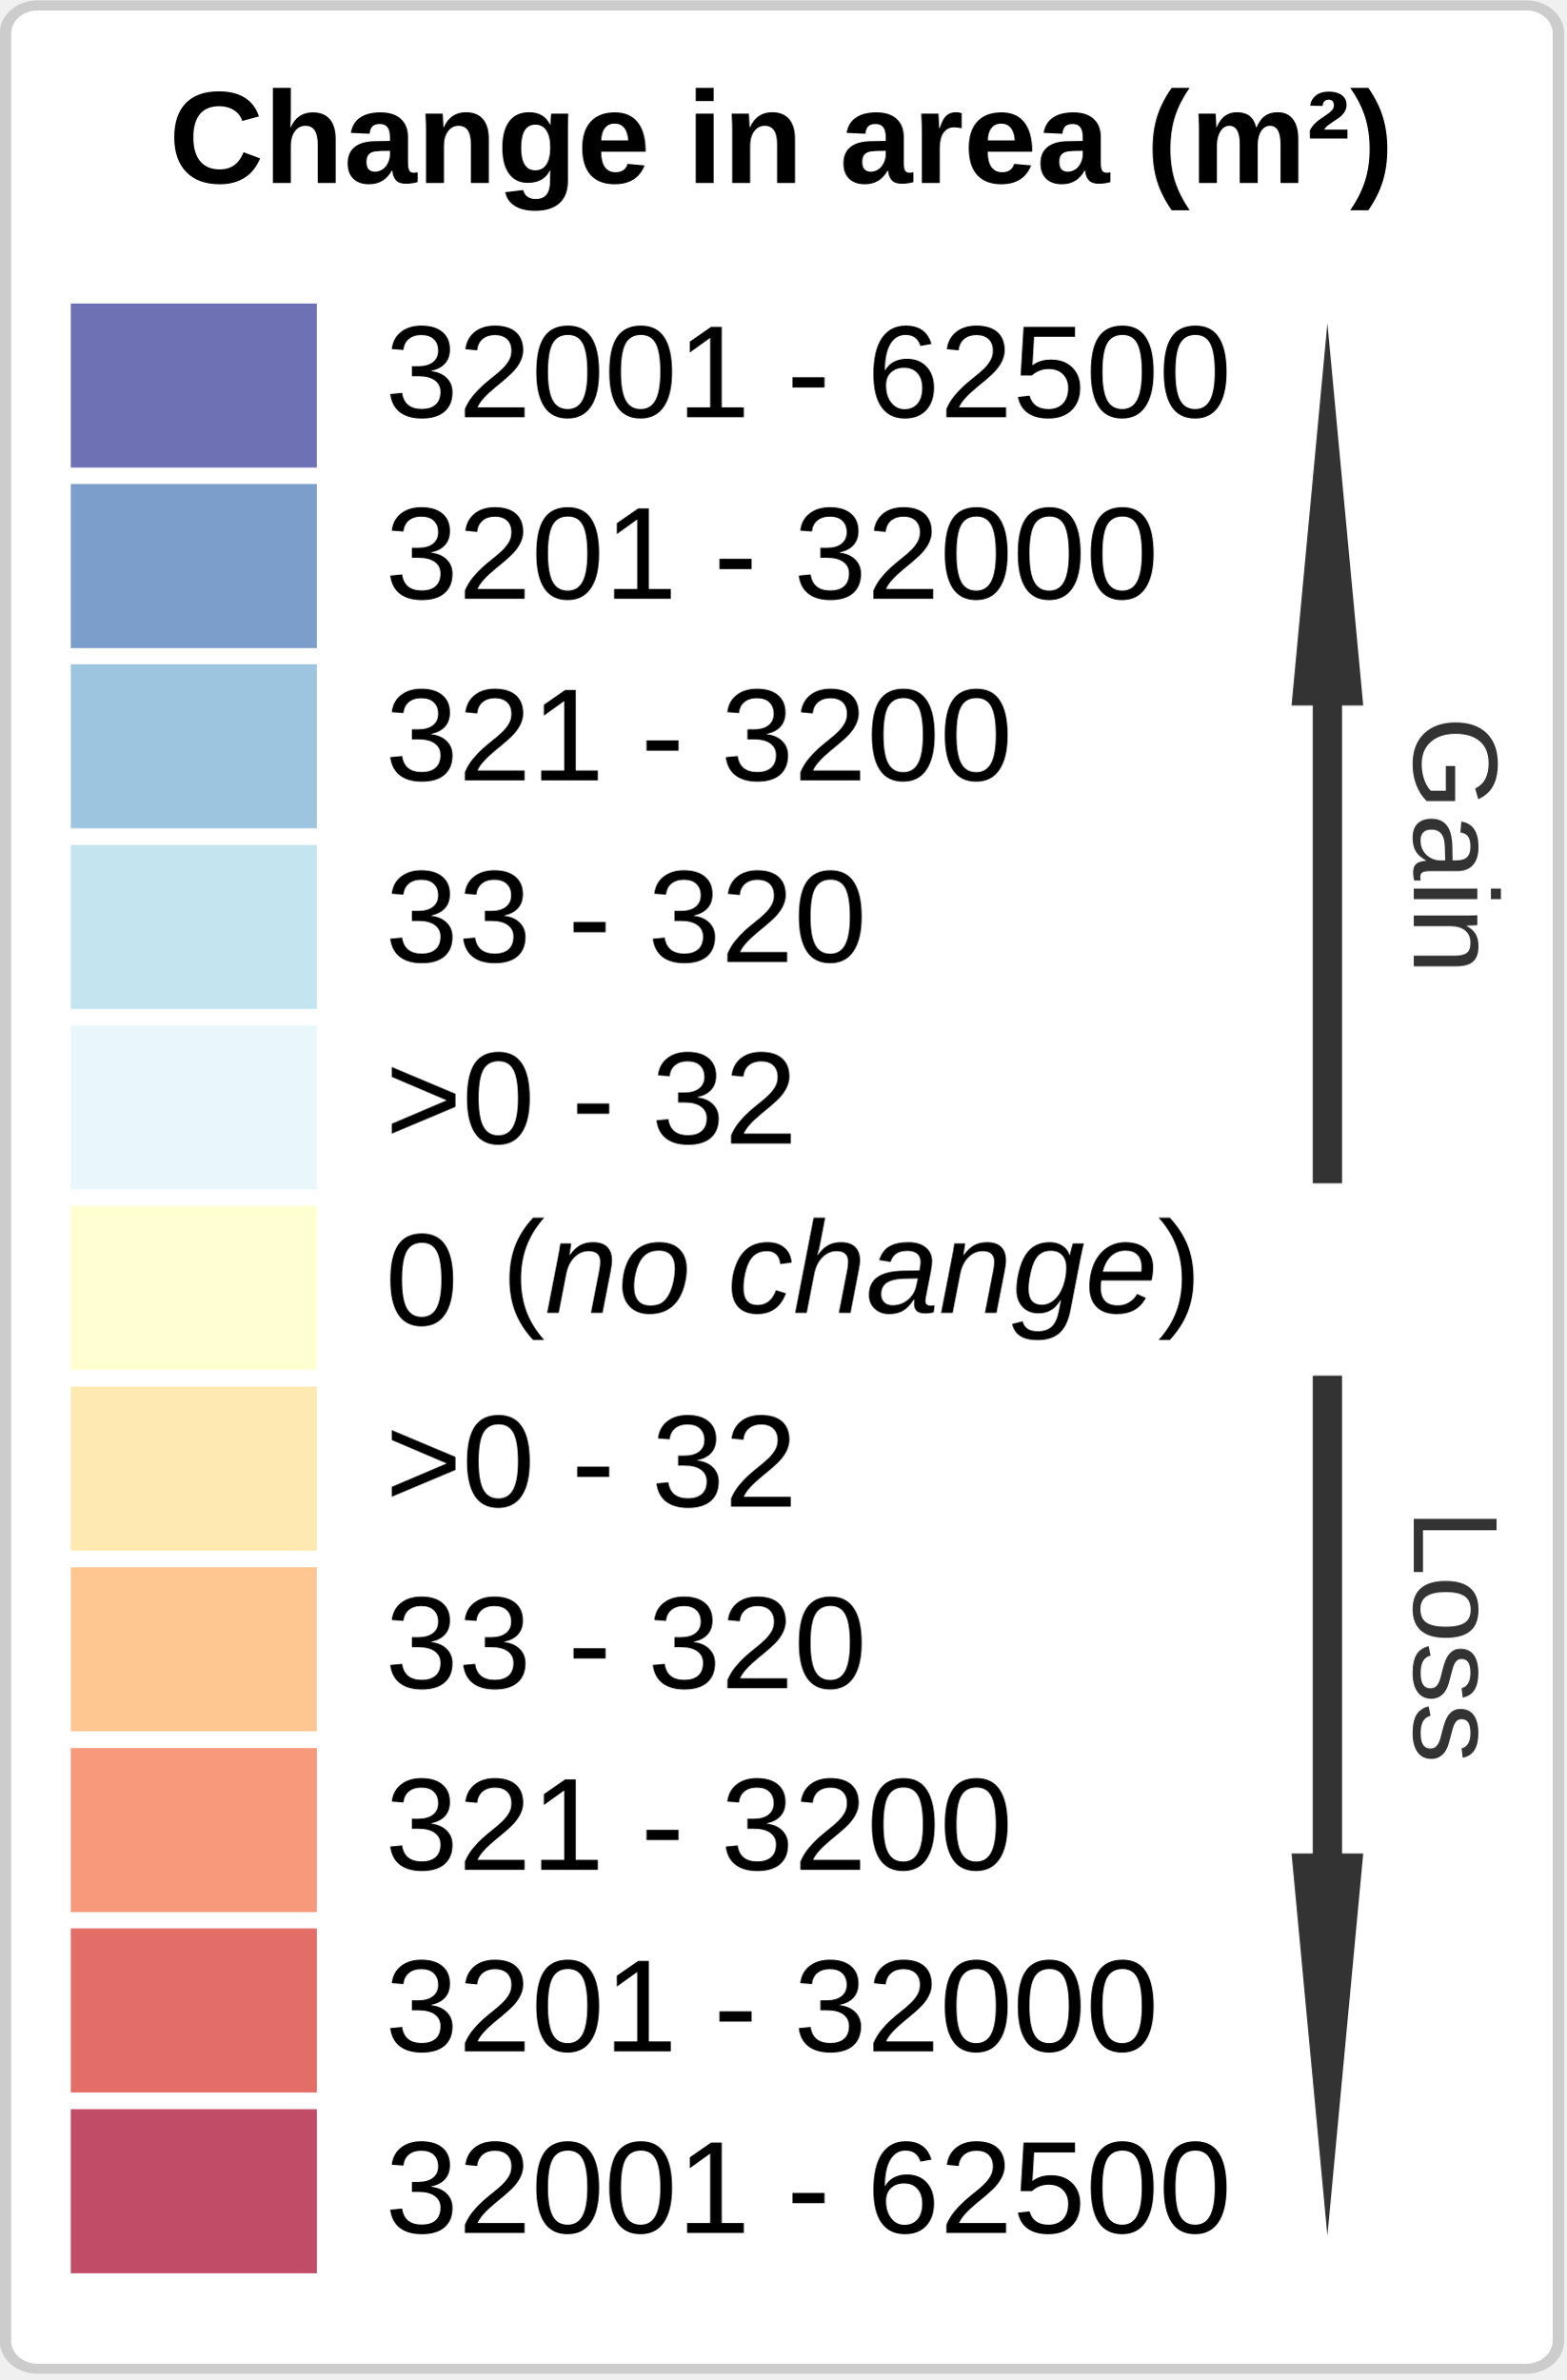
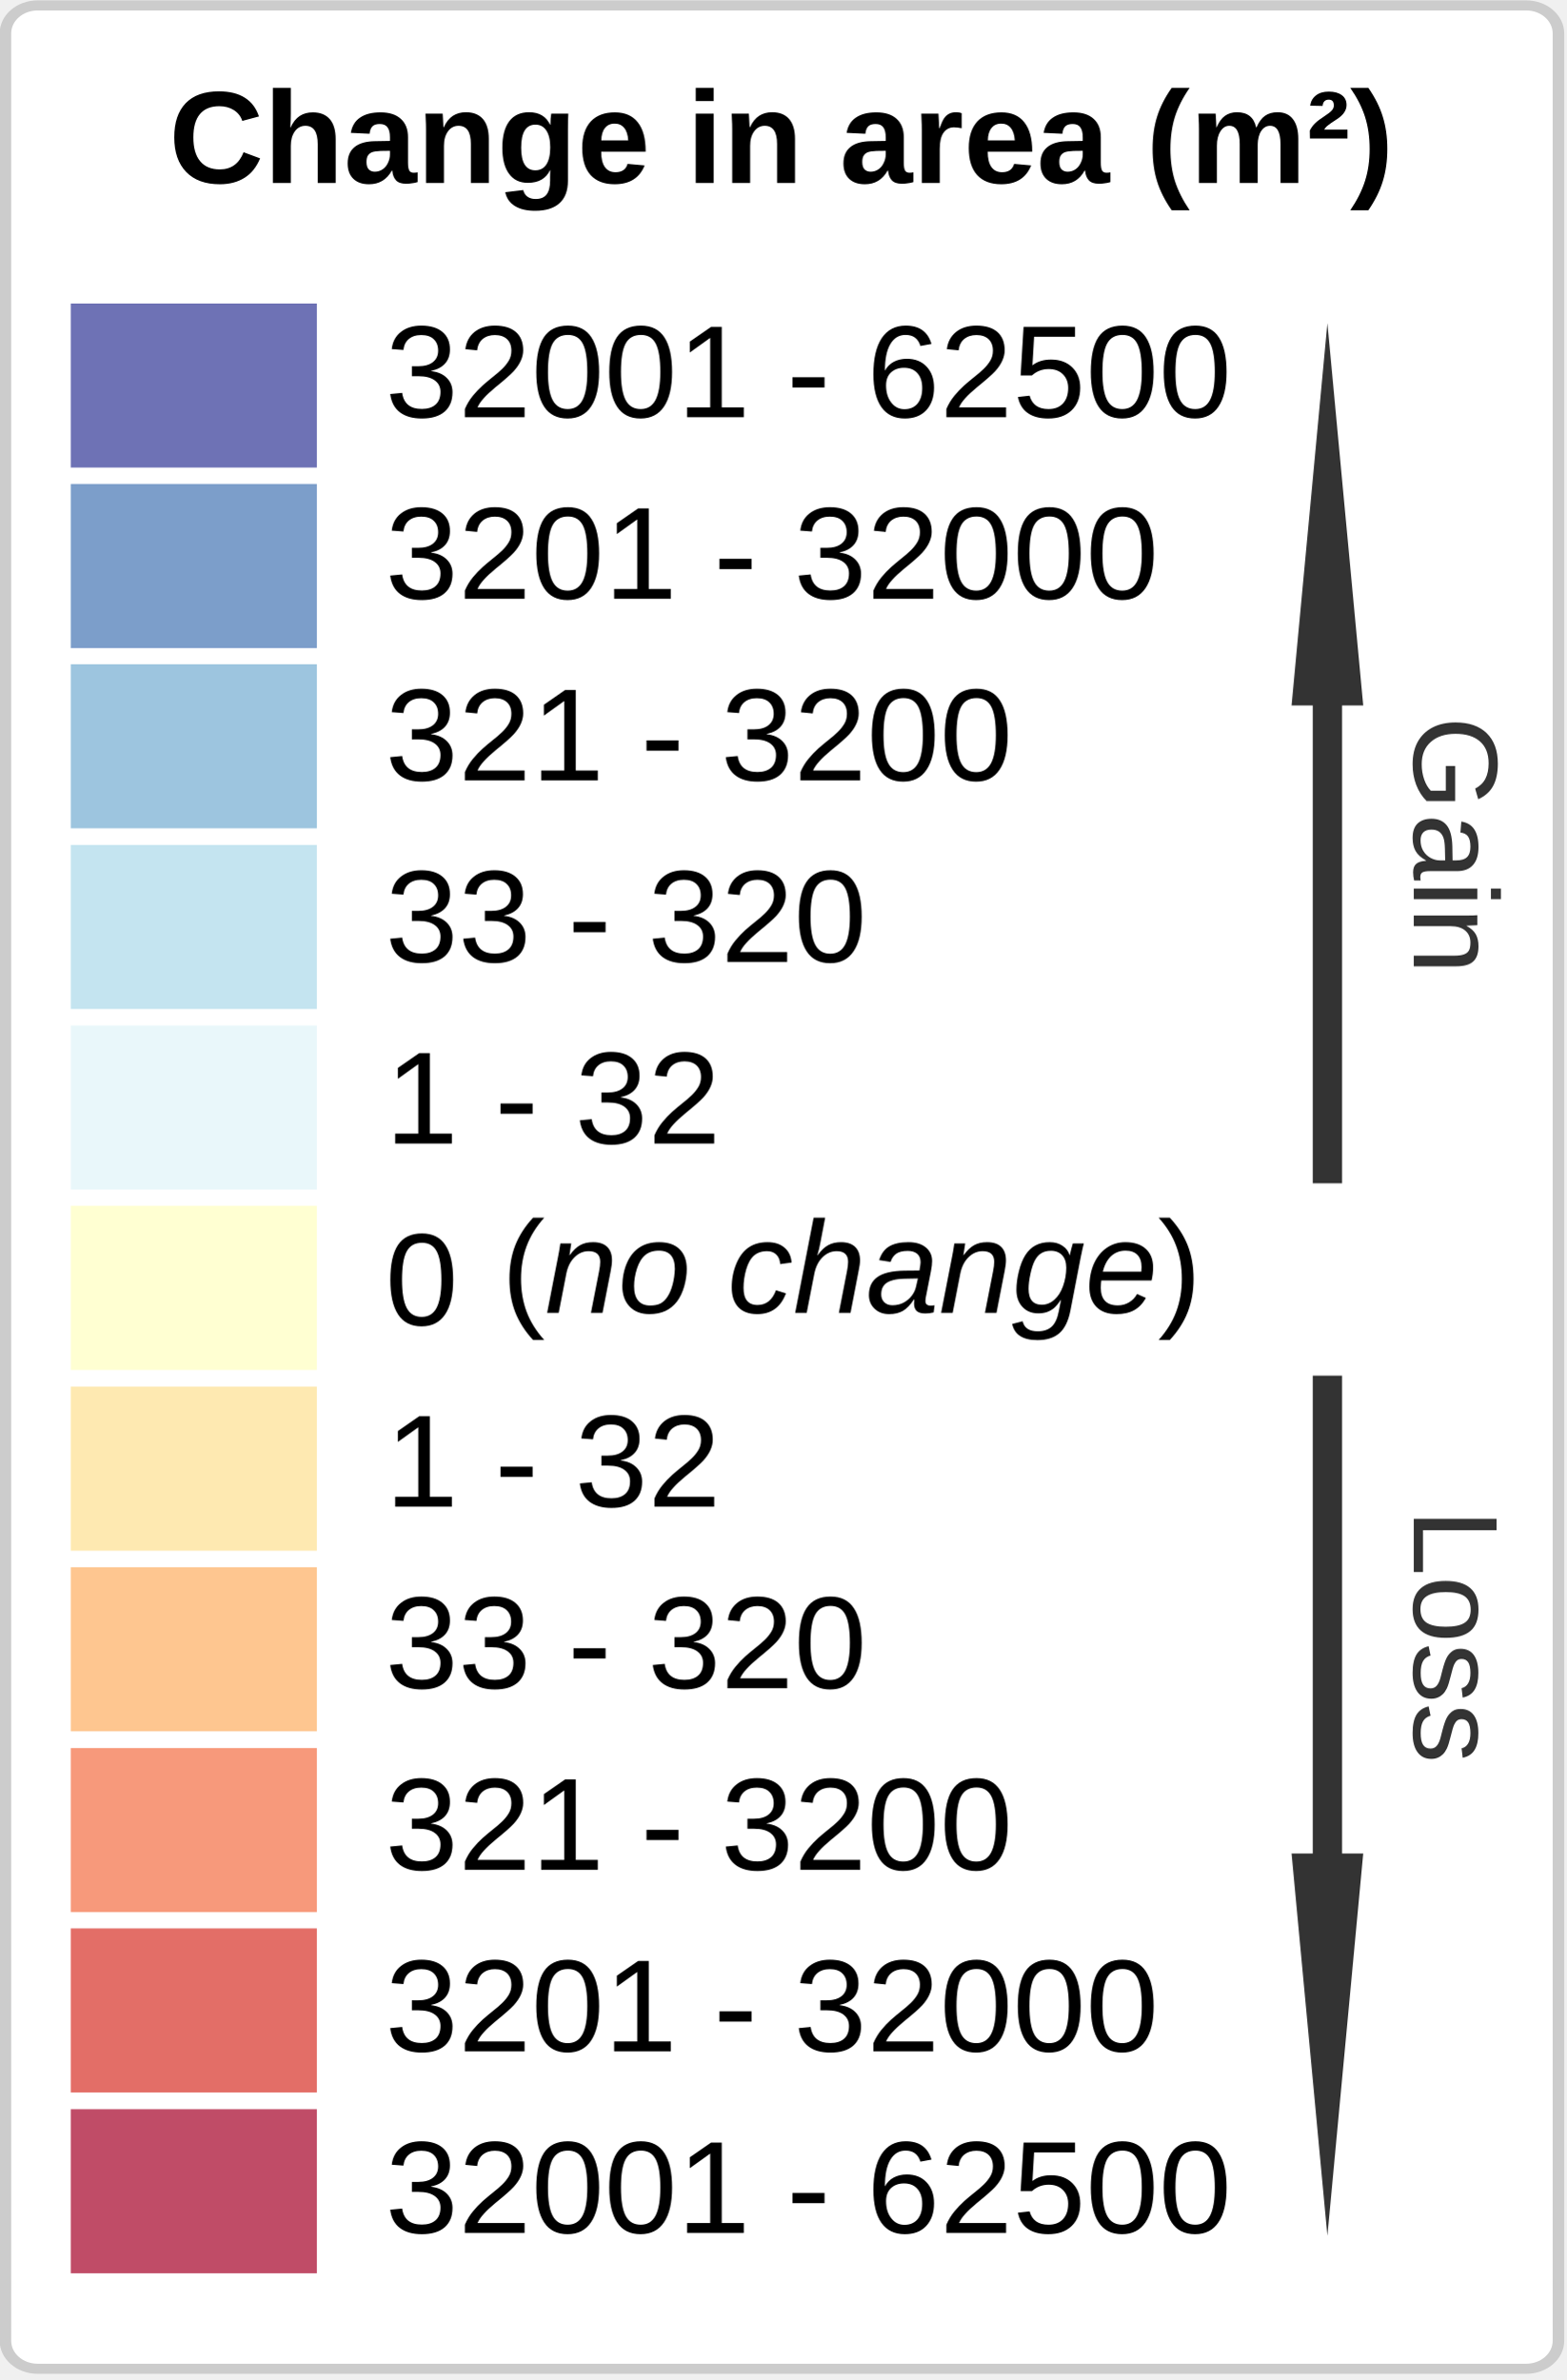
<svg xmlns="http://www.w3.org/2000/svg" width="100%" height="100%" viewBox="0 0 191 290" version="1.1" xml:space="preserve" style="fill-rule:evenodd;clip-rule:evenodd;stroke-linecap:round;stroke-linejoin:round;stroke-miterlimit:1.5;">
  <g transform="matrix(1.0334,0,0,0.903175,0.374704,0.0195705)">
    <path d="M183.507,4.491C183.507,2.403 181.804,0.709 179.707,0.709L4.076,0.709C1.978,0.709 0.276,2.403 0.276,4.491L0.276,315.899C0.276,317.986 1.978,319.681 4.076,319.681L179.707,319.681C181.804,319.681 183.507,317.986 183.507,315.899L183.507,4.491Z" style="fill:white;stroke:rgb(204,204,204);stroke-width:1.36px;" />
  </g>
  <g transform="matrix(1,0,0,1,-1.09346,19.5826)">
    <g opacity="0.7">
      <g transform="matrix(1.11969,0,0,0.969089,-3.59326,5.83351)">
        <rect x="11.892" y="11.948" width="26.793" height="20.638" style="fill:rgb(49,54,149);" />
      </g>
      <g transform="matrix(1.11969,0,0,0.969089,-3.59326,49.8097)">
        <rect x="11.892" y="11.948" width="26.793" height="20.638" style="fill:rgb(116,173,209);" />
      </g>
      <g transform="matrix(1.11969,0,0,0.969089,-3.59326,71.8342)">
        <rect x="11.892" y="11.948" width="26.793" height="20.638" style="fill:rgb(171,217,233);" />
      </g>
      <g transform="matrix(1.11969,0,0,0.969089,-3.59326,93.8454)">
        <rect x="11.892" y="11.948" width="26.793" height="20.638" style="fill:rgb(224,243,248);" />
      </g>
      <g transform="matrix(1.11969,0,0,0.969089,-3.59326,115.83)">
        <rect x="11.892" y="11.948" width="26.793" height="20.638" style="fill:rgb(255,255,191);" />
      </g>
      <g transform="matrix(1.11969,0,0,0.969089,-3.59326,137.869)">
        <rect x="11.892" y="11.948" width="26.793" height="20.638" style="fill:rgb(254,224,144);" />
      </g>
      <g transform="matrix(1.11969,0,0,0.969089,-3.59326,159.88)">
        <rect x="11.892" y="11.948" width="26.793" height="20.638" style="fill:rgb(253,174,97);" />
      </g>
      <g transform="matrix(1.11969,0,0,0.969089,-3.59326,181.921)">
        <rect x="11.892" y="11.948" width="26.793" height="20.638" style="fill:rgb(244,109,67);" />
      </g>
      <g transform="matrix(1.11969,0,0,0.969089,-3.59326,203.908)">
        <rect x="11.892" y="11.948" width="26.793" height="20.638" style="fill:rgb(215,48,39);" />
      </g>
      <g transform="matrix(1.11969,0,0,0.969089,-3.59326,225.947)">
        <rect x="11.892" y="11.948" width="26.793" height="20.638" style="fill:rgb(165,0,38);" />
      </g>
      <g transform="matrix(1.11969,0,0,0.969089,-3.59326,27.8335)">
        <rect x="11.892" y="11.948" width="26.793" height="20.638" style="fill:rgb(69,117,180);" />
      </g>
    </g>
  </g>
  <g transform="matrix(1,0,0,1,3.97981,-2.23635)">
    <text x="16.606px" y="24.541px" style="font-family:'Arial-BoldMT', 'Arial', sans-serif;font-weight:700;font-size:16px;">Change in area (m</text>
    <text x="155.31px" y="24.541px" style="font-family:'Arial-BoldMT', 'Arial', sans-serif;font-weight:700;font-size:16px;">²</text>
    <text x="160.638px" y="24.541px" style="font-family:'Arial-BoldMT', 'Arial', sans-serif;font-weight:700;font-size:16px;">)</text>
  </g>
  <g transform="matrix(1,0,0,1,2.97981,1.76365)">
    <text x="43.986px" y="49.094px" style="font-family:'ArialMT', 'Arial', sans-serif;font-size:16px;">32001 - 62500</text>
    <text x="43.986px" y="71.227px" style="font-family:'ArialMT', 'Arial', sans-serif;font-size:16px;">3201 - 32000</text>
    <text x="43.986px" y="93.361px" style="font-family:'ArialMT', 'Arial', sans-serif;font-size:16px;">321 - 3200</text>
    <text x="43.986px" y="115.494px" style="font-family:'ArialMT', 'Arial', sans-serif;font-size:16px;">33 - 320</text>
-     <text x="43.986px" y="137.627px" style="font-family:'ArialMT', 'Arial', sans-serif;font-size:16px;">&gt;0 - 32</text>
+     <text x="43.986px" y="137.627px" style="font-family:'ArialMT', 'Arial', sans-serif;font-size:16px;">1 - 32</text>
    <text x="43.986px" y="159.761px" style="font-family:'ArialMT', 'Arial', sans-serif;font-size:16px;">0</text>
-     <text x="43.986px" y="181.894px" style="font-family:'ArialMT', 'Arial', sans-serif;font-size:16px;">&gt;0 - 32</text>
+     <text x="43.986px" y="181.894px" style="font-family:'ArialMT', 'Arial', sans-serif;font-size:16px;">1 - 32</text>
    <text x="43.986px" y="204.027px" style="font-family:'ArialMT', 'Arial', sans-serif;font-size:16px;">33 - 320</text>
    <text x="43.986px" y="226.161px" style="font-family:'ArialMT', 'Arial', sans-serif;font-size:16px;">321 - 3200</text>
    <text x="43.986px" y="248.294px" style="font-family:'ArialMT', 'Arial', sans-serif;font-size:16px;">3201 - 32000</text>
    <text x="43.986px" y="270.427px" style="font-family:'ArialMT', 'Arial', sans-serif;font-size:16px;">32001 - 62500</text>
  </g>
  <g transform="matrix(1,0,0,0.971152,5.97981,5.25322)">
    <g id="Forward--small-" transform="matrix(2.62319e-16,-4.284,0.397208,2.43219e-17,69.4695,1368.34)">
      <path d="M311.2,217.5L300,206.5L300,213L286,213L286,222L300,222L300,228.5L311.2,217.5Z" style="fill:rgb(51,51,51);fill-rule:nonzero;" />
    </g>
    <g id="Forward--small-1" transform="matrix(2.62319e-16,4.284,-0.397208,2.43219e-17,242.255,-1057.96)">
      <path d="M311.2,217.5L300,206.5L300,213L286,213L286,222L300,222L300,228.5L311.2,217.5Z" style="fill:rgb(51,51,51);fill-rule:nonzero;" />
    </g>
  </g>
  <g transform="matrix(6.12323e-17,1,-1,6.12323e-17,287.505,37.2051)">
    <text x="50.12px" y="115.131px" style="font-family:'ArialMT', 'Arial', sans-serif;font-size:14.667px;fill:rgb(51,51,51);">G<tspan x="61.968px 70.565px 74.263px 82.86px 87.375px 91.89px 96.405px 100.92px 105.434px 109.949px 114.464px 118.979px 123.494px 128.009px 132.524px 137.039px 141.553px 146.068px 150.583px 155.098px 163.695px 172.292px 180.065px " y="115.131px 115.131px 115.131px 115.131px 115.131px 115.131px 115.131px 115.131px 115.131px 115.131px 115.131px 115.131px 115.131px 115.131px 115.131px 115.131px 115.131px 115.131px 115.131px 115.131px 115.131px 115.131px 115.131px ">ain                Loss</tspan>
    </text>
  </g>
  <g transform="matrix(1,0,0,1,61.1141,148.569)">
    <text x="0px" y="11.461px" style="font-family:'ArialMT', 'Arial', sans-serif;font-size:16px;">(</text>
    <text x="5.328px" y="11.461px" style="font-family:'Arial-ItalicMT', 'Arial', sans-serif;font-style:italic;font-size:16px;">no change</text>
    <text x="80.063px" y="11.461px" style="font-family:'ArialMT', 'Arial', sans-serif;font-size:16px;">)</text>
  </g>
</svg>
